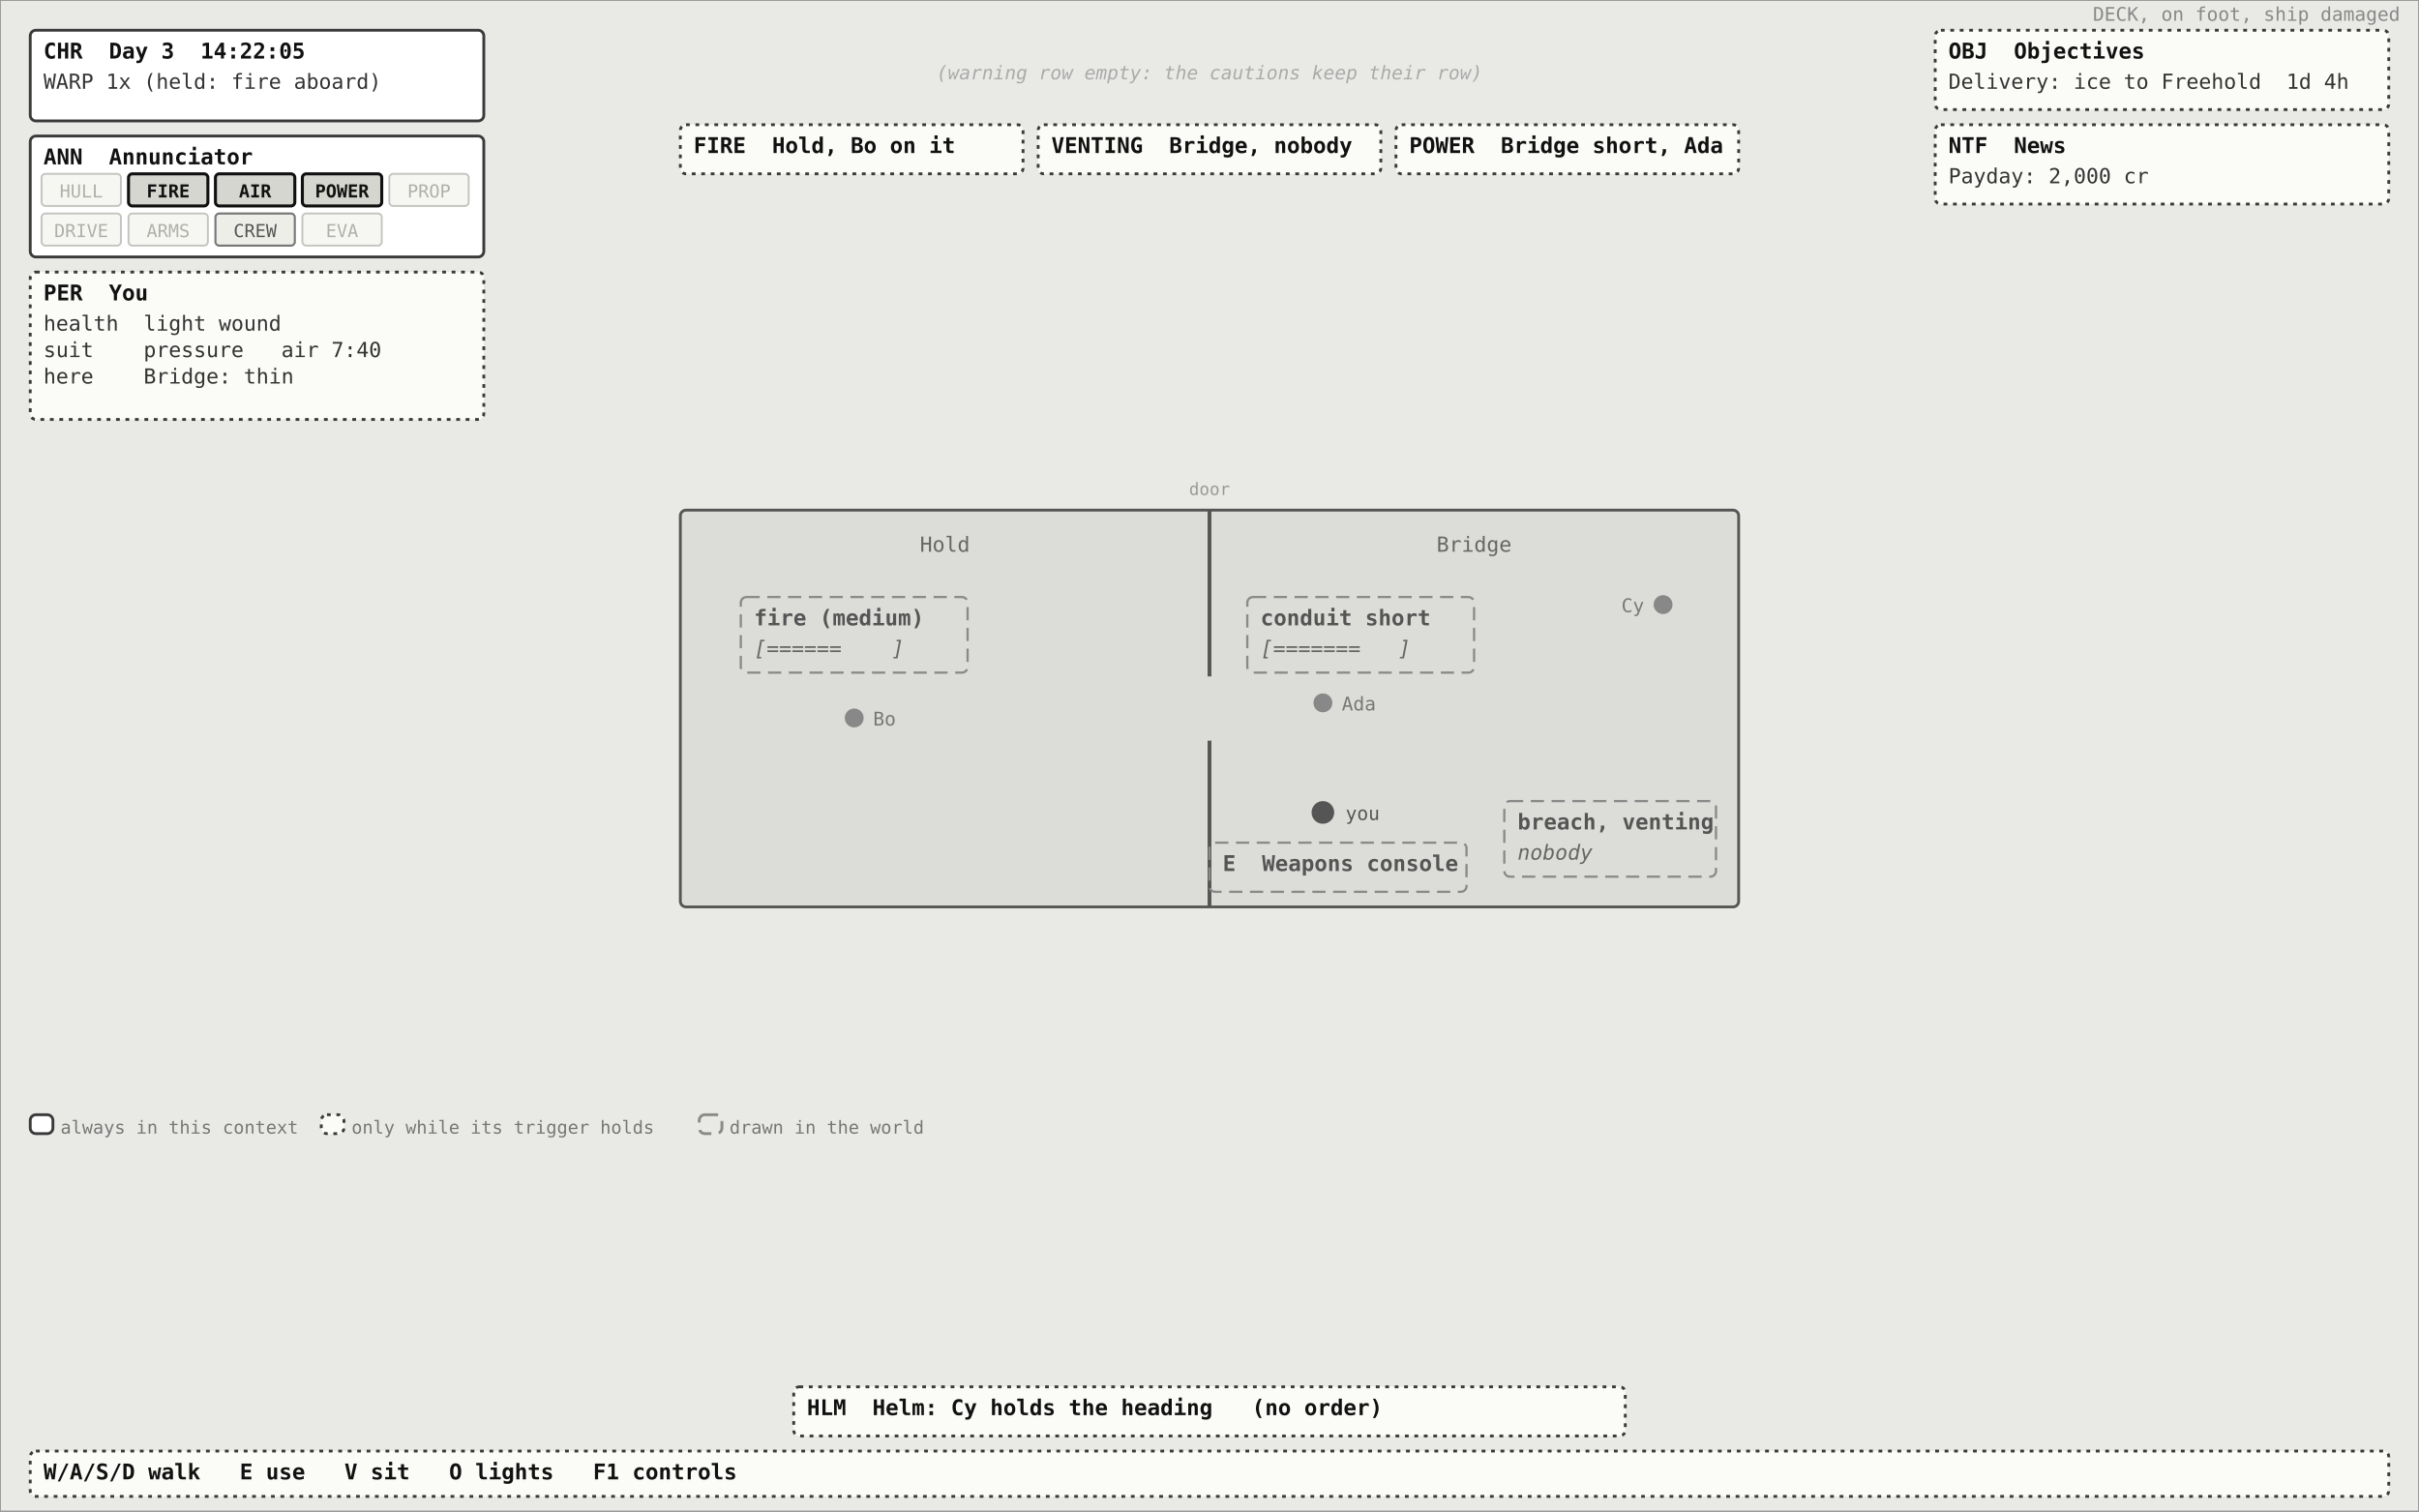
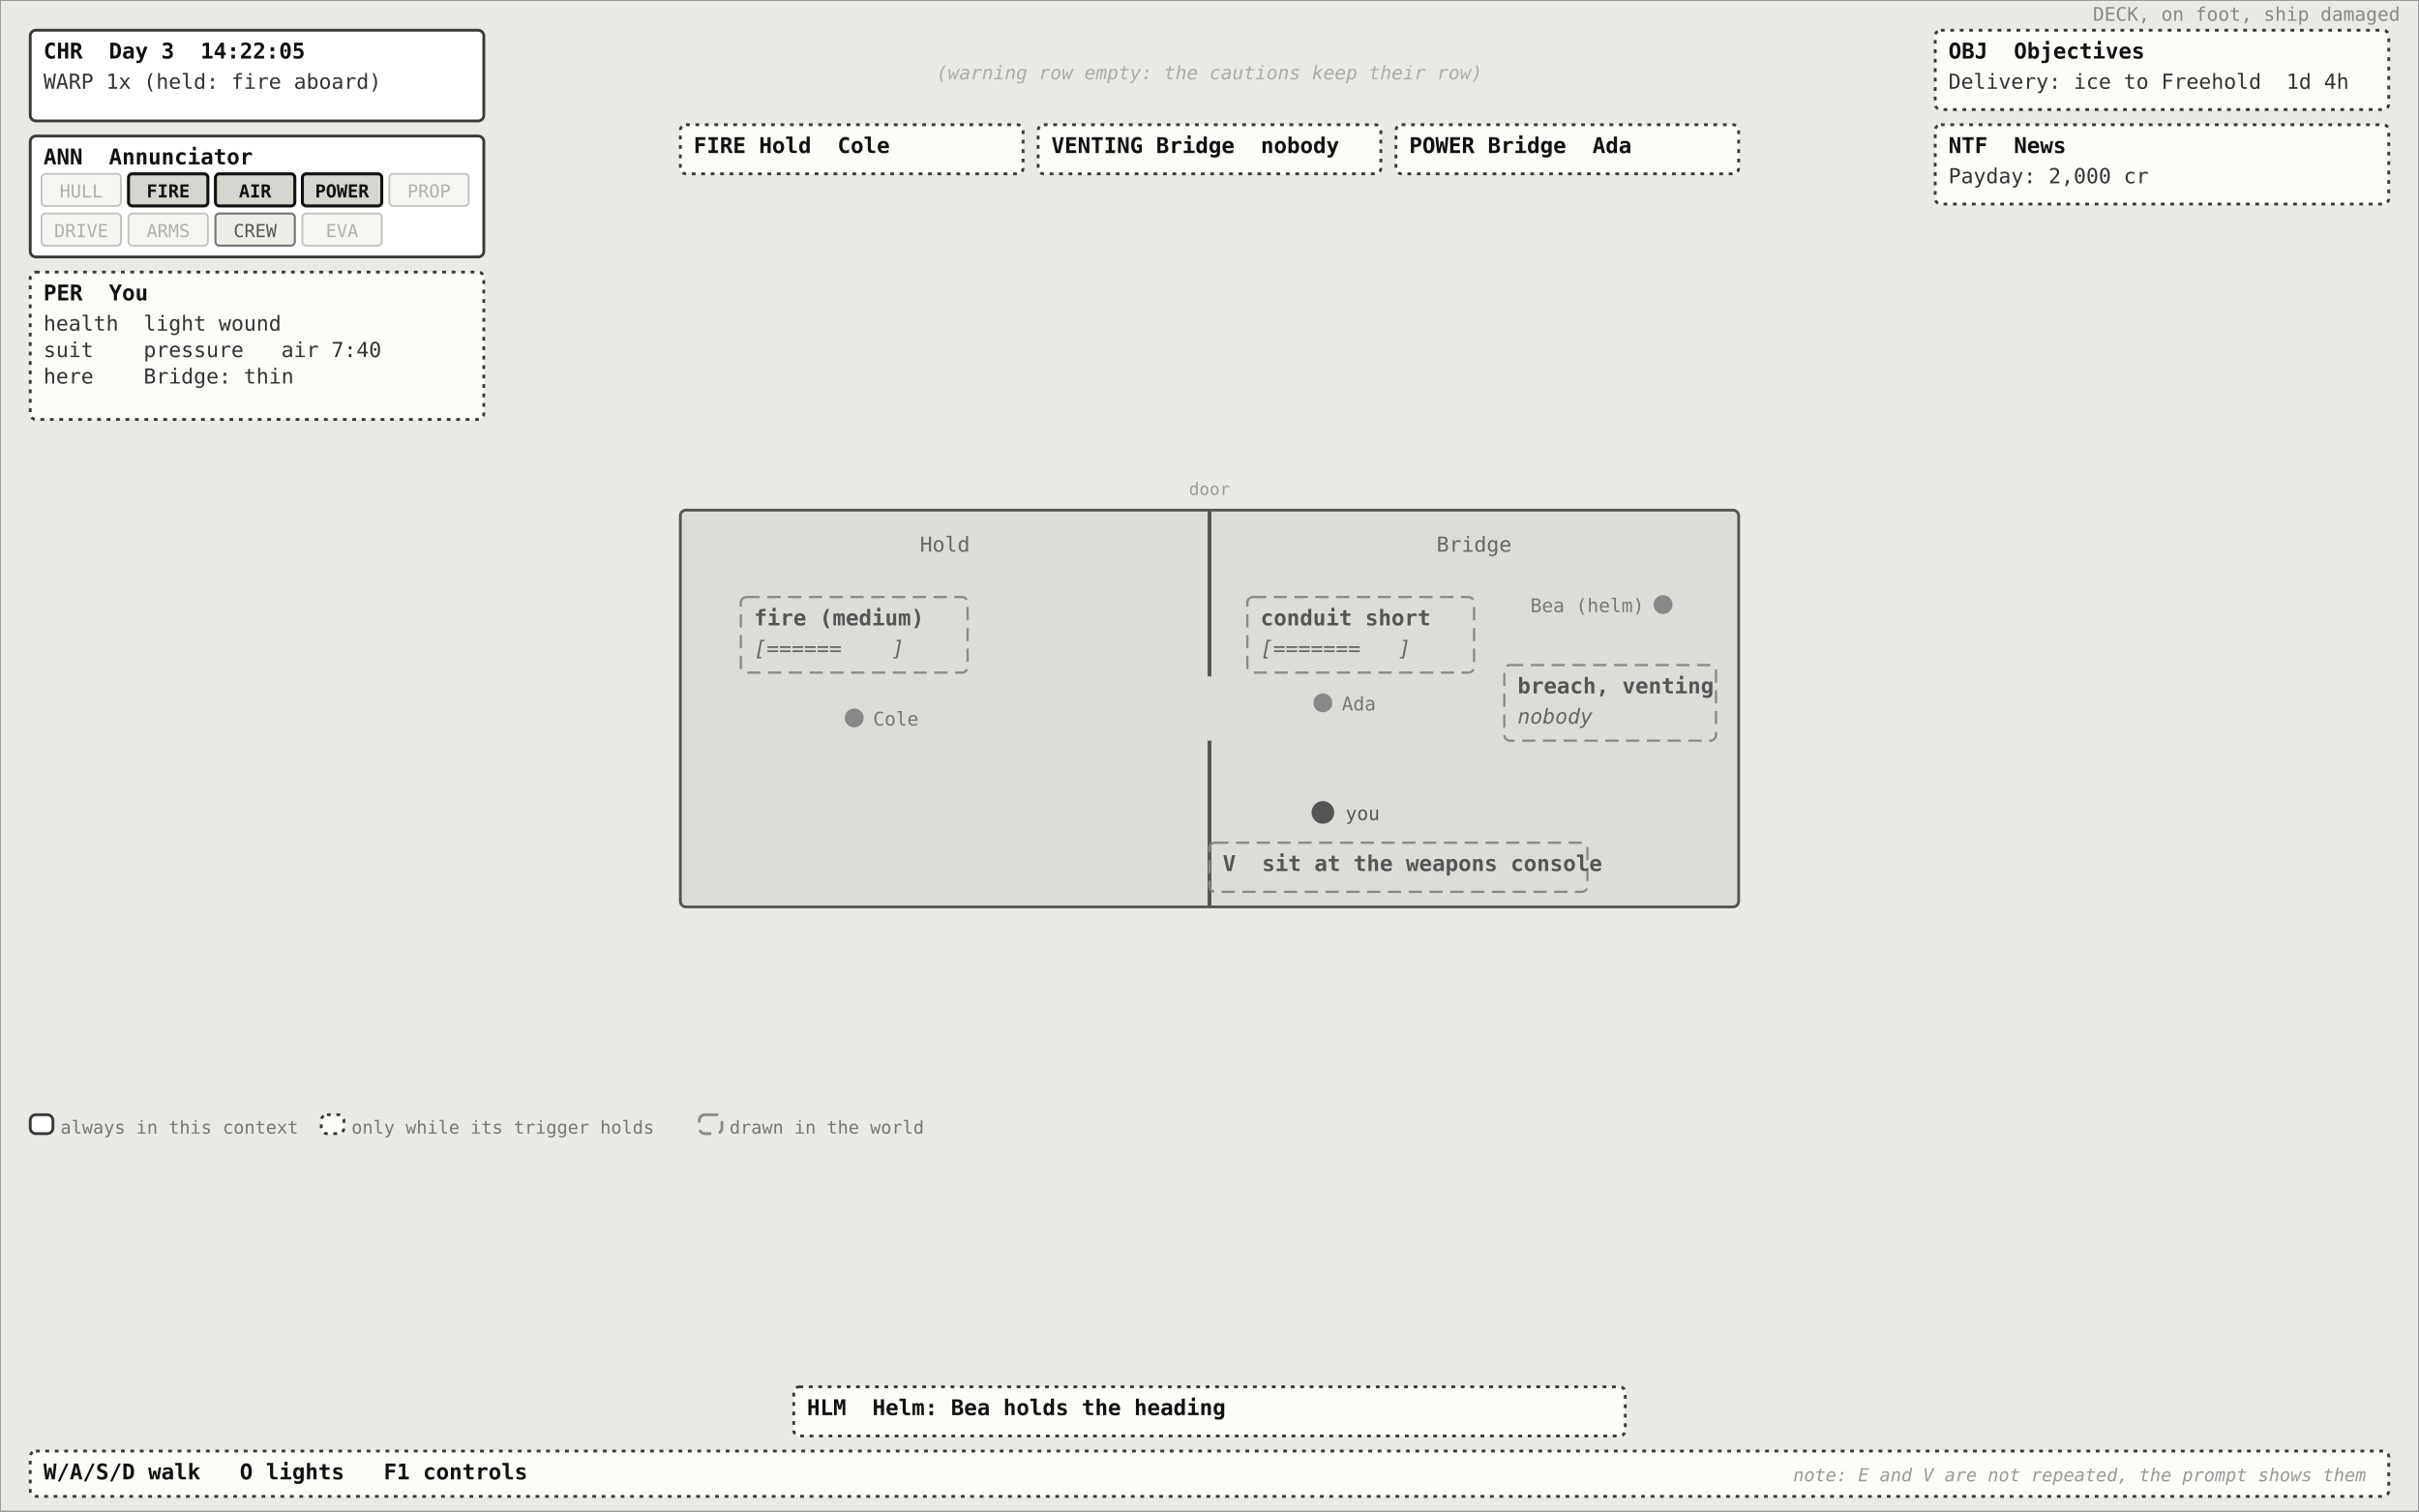
<svg xmlns="http://www.w3.org/2000/svg" width="1280" height="800" viewBox="0 0 1280 800" role="img" aria-label="On deck during damage control">
  <rect x="0" y="0" width="1280" height="800" rx="0" fill="#e9e9e6" stroke="#9a9a9a" stroke-width="1" />
  <text x="1270" y="11" font-family="DejaVu Sans Mono, Menlo, Consolas, monospace" font-size="10" font-weight="normal" font-style="normal" fill="#888" text-anchor="end" xml:space="preserve" style="white-space:pre">DECK, on foot, ship damaged</text>
  <rect x="360" y="270" width="560" height="210" rx="3" fill="#dcdcd8" stroke="#555" stroke-width="1.5" />
  <line x1="640" y1="270" x2="640" y2="358" stroke="#555" stroke-width="2" />
  <line x1="640" y1="392" x2="640" y2="480" stroke="#555" stroke-width="2" />
  <text x="640" y="262" font-family="DejaVu Sans Mono, Menlo, Consolas, monospace" font-size="9" font-weight="normal" font-style="normal" fill="#999" text-anchor="middle" xml:space="preserve" style="white-space:pre">door</text>
  <text x="500" y="292" font-family="DejaVu Sans Mono, Menlo, Consolas, monospace" font-size="11" font-weight="normal" font-style="normal" fill="#666" text-anchor="middle" xml:space="preserve" style="white-space:pre">Hold</text>
  <text x="780" y="292" font-family="DejaVu Sans Mono, Menlo, Consolas, monospace" font-size="11" font-weight="normal" font-style="normal" fill="#666" text-anchor="middle" xml:space="preserve" style="white-space:pre">Bridge</text>
  <rect x="392" y="316" width="120" height="40" rx="3" fill="none" stroke="#8a8a8a" stroke-width="1.2" stroke-dasharray="7 4" />
  <text x="399" y="331" font-family="DejaVu Sans Mono, Menlo, Consolas, monospace" font-size="11.5" font-weight="bold" font-style="normal" fill="#555" text-anchor="start" xml:space="preserve" style="white-space:pre">fire (medium)</text>
  <text x="399" y="347" font-family="DejaVu Sans Mono, Menlo, Consolas, monospace" font-size="11" font-weight="normal" font-style="italic" fill="#666" text-anchor="start" xml:space="preserve" style="white-space:pre">[======    ]</text>
  <circle cx="452" cy="380" r="5" fill="#888" />
-   <text x="462" y="384" font-family="DejaVu Sans Mono, Menlo, Consolas, monospace" font-size="10" font-weight="normal" font-style="normal" fill="#777" text-anchor="start" xml:space="preserve" style="white-space:pre">Bo</text>
+   <text x="462" y="384" font-family="DejaVu Sans Mono, Menlo, Consolas, monospace" font-size="10" font-weight="normal" font-style="normal" fill="#777" text-anchor="start" xml:space="preserve" style="white-space:pre">Cole</text>
  <rect x="660" y="316" width="120" height="40" rx="3" fill="none" stroke="#8a8a8a" stroke-width="1.2" stroke-dasharray="7 4" />
  <text x="667" y="331" font-family="DejaVu Sans Mono, Menlo, Consolas, monospace" font-size="11.5" font-weight="bold" font-style="normal" fill="#555" text-anchor="start" xml:space="preserve" style="white-space:pre">conduit short</text>
  <text x="667" y="347" font-family="DejaVu Sans Mono, Menlo, Consolas, monospace" font-size="11" font-weight="normal" font-style="italic" fill="#666" text-anchor="start" xml:space="preserve" style="white-space:pre">[=======   ]</text>
  <circle cx="700" cy="372" r="5" fill="#888" />
  <text x="710" y="376" font-family="DejaVu Sans Mono, Menlo, Consolas, monospace" font-size="10" font-weight="normal" font-style="normal" fill="#777" text-anchor="start" xml:space="preserve" style="white-space:pre">Ada</text>
-   <rect x="796" y="424" width="112" height="40" rx="3" fill="none" stroke="#8a8a8a" stroke-width="1.2" stroke-dasharray="7 4" />
-   <text x="803" y="439" font-family="DejaVu Sans Mono, Menlo, Consolas, monospace" font-size="11.5" font-weight="bold" font-style="normal" fill="#555" text-anchor="start" xml:space="preserve" style="white-space:pre">breach, venting</text>
-   <text x="803" y="455" font-family="DejaVu Sans Mono, Menlo, Consolas, monospace" font-size="11" font-weight="normal" font-style="italic" fill="#666" text-anchor="start" xml:space="preserve" style="white-space:pre">nobody</text>
+   <rect x="796" y="352" width="112" height="40" rx="3" fill="none" stroke="#8a8a8a" stroke-width="1.2" stroke-dasharray="7 4" />
+   <text x="803" y="367" font-family="DejaVu Sans Mono, Menlo, Consolas, monospace" font-size="11.5" font-weight="bold" font-style="normal" fill="#555" text-anchor="start" xml:space="preserve" style="white-space:pre">breach, venting</text>
+   <text x="803" y="383" font-family="DejaVu Sans Mono, Menlo, Consolas, monospace" font-size="11" font-weight="normal" font-style="italic" fill="#666" text-anchor="start" xml:space="preserve" style="white-space:pre">nobody</text>
  <circle cx="880" cy="320" r="5" fill="#888" />
-   <text x="870" y="324" font-family="DejaVu Sans Mono, Menlo, Consolas, monospace" font-size="10" font-weight="normal" font-style="normal" fill="#777" text-anchor="end" xml:space="preserve" style="white-space:pre">Cy</text>
+   <text x="870" y="324" font-family="DejaVu Sans Mono, Menlo, Consolas, monospace" font-size="10" font-weight="normal" font-style="normal" fill="#777" text-anchor="end" xml:space="preserve" style="white-space:pre">Bea (helm)</text>
  <circle cx="700" cy="430" r="6" fill="#555" />
  <text x="712" y="434" font-family="DejaVu Sans Mono, Menlo, Consolas, monospace" font-size="10" font-weight="normal" font-style="normal" fill="#555" text-anchor="start" xml:space="preserve" style="white-space:pre">you</text>
-   <rect x="640" y="446" width="136" height="26" rx="3" fill="none" stroke="#8a8a8a" stroke-width="1.2" stroke-dasharray="7 4" />
-   <text x="647" y="461" font-family="DejaVu Sans Mono, Menlo, Consolas, monospace" font-size="11.5" font-weight="bold" font-style="normal" fill="#555" text-anchor="start" xml:space="preserve" style="white-space:pre">E  Weapons console</text>
+   <rect x="640" y="446" width="200" height="26" rx="3" fill="none" stroke="#8a8a8a" stroke-width="1.2" stroke-dasharray="7 4" />
+   <text x="647" y="461" font-family="DejaVu Sans Mono, Menlo, Consolas, monospace" font-size="11.5" font-weight="bold" font-style="normal" fill="#555" text-anchor="start" xml:space="preserve" style="white-space:pre">V  sit at the weapons console</text>
  <rect x="16" y="16" width="240" height="48" rx="3" fill="#ffffff" stroke="#3a3a3a" stroke-width="1.5" />
  <text x="23" y="31" font-family="DejaVu Sans Mono, Menlo, Consolas, monospace" font-size="11.5" font-weight="bold" font-style="normal" fill="#111" text-anchor="start" xml:space="preserve" style="white-space:pre">CHR  Day 3  14:22:05</text>
  <text x="23" y="47" font-family="DejaVu Sans Mono, Menlo, Consolas, monospace" font-size="11" font-weight="normal" font-style="normal" fill="#333" text-anchor="start" xml:space="preserve" style="white-space:pre">WARP 1x (held: fire aboard)</text>
  <text x="640" y="42" font-family="DejaVu Sans Mono, Menlo, Consolas, monospace" font-size="10" font-weight="normal" font-style="italic" fill="#aaa" text-anchor="middle" xml:space="preserve" style="white-space:pre">(warning row empty: the cautions keep their row)</text>
  <rect x="360" y="66" width="181.333" height="26" rx="3" fill="#fbfbf8" stroke="#3a3a3a" stroke-width="1.5" stroke-dasharray="2 3" />
-   <text x="367" y="81" font-family="DejaVu Sans Mono, Menlo, Consolas, monospace" font-size="11.5" font-weight="bold" font-style="normal" fill="#111" text-anchor="start" xml:space="preserve" style="white-space:pre">FIRE  Hold, Bo on it</text>
+   <text x="367" y="81" font-family="DejaVu Sans Mono, Menlo, Consolas, monospace" font-size="11.5" font-weight="bold" font-style="normal" fill="#111" text-anchor="start" xml:space="preserve" style="white-space:pre">FIRE Hold  Cole</text>
  <rect x="549.333" y="66" width="181.333" height="26" rx="3" fill="#fbfbf8" stroke="#3a3a3a" stroke-width="1.5" stroke-dasharray="2 3" />
-   <text x="556.333" y="81" font-family="DejaVu Sans Mono, Menlo, Consolas, monospace" font-size="11.5" font-weight="bold" font-style="normal" fill="#111" text-anchor="start" xml:space="preserve" style="white-space:pre">VENTING  Bridge, nobody</text>
+   <text x="556.333" y="81" font-family="DejaVu Sans Mono, Menlo, Consolas, monospace" font-size="11.5" font-weight="bold" font-style="normal" fill="#111" text-anchor="start" xml:space="preserve" style="white-space:pre">VENTING Bridge  nobody</text>
  <rect x="738.667" y="66" width="181.333" height="26" rx="3" fill="#fbfbf8" stroke="#3a3a3a" stroke-width="1.5" stroke-dasharray="2 3" />
-   <text x="745.667" y="81" font-family="DejaVu Sans Mono, Menlo, Consolas, monospace" font-size="11.5" font-weight="bold" font-style="normal" fill="#111" text-anchor="start" xml:space="preserve" style="white-space:pre">POWER  Bridge short, Ada</text>
+   <text x="745.667" y="81" font-family="DejaVu Sans Mono, Menlo, Consolas, monospace" font-size="11.5" font-weight="bold" font-style="normal" fill="#111" text-anchor="start" xml:space="preserve" style="white-space:pre">POWER Bridge  Ada</text>
  <rect x="16" y="72" width="240" height="64" rx="3" fill="#ffffff" stroke="#3a3a3a" stroke-width="1.5" />
  <text x="23" y="87" font-family="DejaVu Sans Mono, Menlo, Consolas, monospace" font-size="11.5" font-weight="bold" font-style="normal" fill="#111" text-anchor="start" xml:space="preserve" style="white-space:pre">ANN  Annunciator</text>
  <rect x="22" y="92" width="42" height="17" rx="2" fill="#f6f6f3" stroke="#c4c4bf" stroke-width="1" />
  <text x="43" y="104.5" font-family="DejaVu Sans Mono, Menlo, Consolas, monospace" font-size="9.5" font-weight="normal" font-style="normal" fill="#b0b0aa" text-anchor="middle" xml:space="preserve" style="white-space:pre">HULL</text>
  <rect x="68" y="92" width="42" height="17" rx="2" fill="#d6d6d0" stroke="#111" stroke-width="1.6" />
  <text x="89" y="104.5" font-family="DejaVu Sans Mono, Menlo, Consolas, monospace" font-size="9.5" font-weight="bold" font-style="normal" fill="#111" text-anchor="middle" xml:space="preserve" style="white-space:pre">FIRE</text>
  <rect x="114" y="92" width="42" height="17" rx="2" fill="#d6d6d0" stroke="#111" stroke-width="1.6" />
  <text x="135" y="104.5" font-family="DejaVu Sans Mono, Menlo, Consolas, monospace" font-size="9.5" font-weight="bold" font-style="normal" fill="#111" text-anchor="middle" xml:space="preserve" style="white-space:pre">AIR</text>
  <rect x="160" y="92" width="42" height="17" rx="2" fill="#d6d6d0" stroke="#111" stroke-width="1.6" />
  <text x="181" y="104.5" font-family="DejaVu Sans Mono, Menlo, Consolas, monospace" font-size="9.5" font-weight="bold" font-style="normal" fill="#111" text-anchor="middle" xml:space="preserve" style="white-space:pre">POWER</text>
  <rect x="206" y="92" width="42" height="17" rx="2" fill="#f6f6f3" stroke="#c4c4bf" stroke-width="1" />
  <text x="227" y="104.5" font-family="DejaVu Sans Mono, Menlo, Consolas, monospace" font-size="9.5" font-weight="normal" font-style="normal" fill="#b0b0aa" text-anchor="middle" xml:space="preserve" style="white-space:pre">PROP</text>
  <rect x="22" y="113" width="42" height="17" rx="2" fill="#f6f6f3" stroke="#c4c4bf" stroke-width="1" />
  <text x="43" y="125.5" font-family="DejaVu Sans Mono, Menlo, Consolas, monospace" font-size="9.5" font-weight="normal" font-style="normal" fill="#b0b0aa" text-anchor="middle" xml:space="preserve" style="white-space:pre">DRIVE</text>
  <rect x="68" y="113" width="42" height="17" rx="2" fill="#f6f6f3" stroke="#c4c4bf" stroke-width="1" />
  <text x="89" y="125.5" font-family="DejaVu Sans Mono, Menlo, Consolas, monospace" font-size="9.5" font-weight="normal" font-style="normal" fill="#b0b0aa" text-anchor="middle" xml:space="preserve" style="white-space:pre">ARMS</text>
  <rect x="114" y="113" width="42" height="17" rx="2" fill="#eeeee9" stroke="#777" stroke-width="1.1" />
  <text x="135" y="125.5" font-family="DejaVu Sans Mono, Menlo, Consolas, monospace" font-size="9.5" font-weight="normal" font-style="normal" fill="#555" text-anchor="middle" xml:space="preserve" style="white-space:pre">CREW</text>
  <rect x="160" y="113" width="42" height="17" rx="2" fill="#f6f6f3" stroke="#c4c4bf" stroke-width="1" />
  <text x="181" y="125.5" font-family="DejaVu Sans Mono, Menlo, Consolas, monospace" font-size="9.5" font-weight="normal" font-style="normal" fill="#b0b0aa" text-anchor="middle" xml:space="preserve" style="white-space:pre">EVA</text>
  <rect x="16" y="144" width="240" height="78" rx="3" fill="#fbfbf8" stroke="#3a3a3a" stroke-width="1.5" stroke-dasharray="2 3" />
  <text x="23" y="159" font-family="DejaVu Sans Mono, Menlo, Consolas, monospace" font-size="11.5" font-weight="bold" font-style="normal" fill="#111" text-anchor="start" xml:space="preserve" style="white-space:pre">PER  You</text>
  <text x="23" y="175" font-family="DejaVu Sans Mono, Menlo, Consolas, monospace" font-size="11" font-weight="normal" font-style="normal" fill="#333" text-anchor="start" xml:space="preserve" style="white-space:pre">health  light wound</text>
  <text x="23" y="189" font-family="DejaVu Sans Mono, Menlo, Consolas, monospace" font-size="11" font-weight="normal" font-style="normal" fill="#333" text-anchor="start" xml:space="preserve" style="white-space:pre">suit    pressure   air 7:40</text>
  <text x="23" y="203" font-family="DejaVu Sans Mono, Menlo, Consolas, monospace" font-size="11" font-weight="normal" font-style="normal" fill="#333" text-anchor="start" xml:space="preserve" style="white-space:pre">here    Bridge: thin</text>
  <rect x="1024" y="16" width="240" height="42" rx="3" fill="#fbfbf8" stroke="#3a3a3a" stroke-width="1.5" stroke-dasharray="2 3" />
  <text x="1031" y="31" font-family="DejaVu Sans Mono, Menlo, Consolas, monospace" font-size="11.5" font-weight="bold" font-style="normal" fill="#111" text-anchor="start" xml:space="preserve" style="white-space:pre">OBJ  Objectives</text>
  <text x="1031" y="47" font-family="DejaVu Sans Mono, Menlo, Consolas, monospace" font-size="11" font-weight="normal" font-style="normal" fill="#333" text-anchor="start" xml:space="preserve" style="white-space:pre">Delivery: ice to Freehold  1d 4h</text>
  <rect x="1024" y="66" width="240" height="42" rx="3" fill="#fbfbf8" stroke="#3a3a3a" stroke-width="1.5" stroke-dasharray="2 3" />
  <text x="1031" y="81" font-family="DejaVu Sans Mono, Menlo, Consolas, monospace" font-size="11.5" font-weight="bold" font-style="normal" fill="#111" text-anchor="start" xml:space="preserve" style="white-space:pre">NTF  News</text>
  <text x="1031" y="97" font-family="DejaVu Sans Mono, Menlo, Consolas, monospace" font-size="11" font-weight="normal" font-style="normal" fill="#333" text-anchor="start" xml:space="preserve" style="white-space:pre">Payday: 2,000 cr</text>
  <rect x="420" y="734" width="440" height="26" rx="3" fill="#fbfbf8" stroke="#3a3a3a" stroke-width="1.5" stroke-dasharray="2 3" />
-   <text x="427" y="749" font-family="DejaVu Sans Mono, Menlo, Consolas, monospace" font-size="11.5" font-weight="bold" font-style="normal" fill="#111" text-anchor="start" xml:space="preserve" style="white-space:pre">HLM  Helm: Cy holds the heading   (no order)</text>
+   <text x="427" y="749" font-family="DejaVu Sans Mono, Menlo, Consolas, monospace" font-size="11.5" font-weight="bold" font-style="normal" fill="#111" text-anchor="start" xml:space="preserve" style="white-space:pre">HLM  Helm: Bea holds the heading</text>
  <rect x="16" y="768" width="1248" height="24" rx="3" fill="#fbfbf8" stroke="#3a3a3a" stroke-width="1.5" stroke-dasharray="2 3" />
-   <text x="23" y="783" font-family="DejaVu Sans Mono, Menlo, Consolas, monospace" font-size="11.5" font-weight="bold" font-style="normal" fill="#111" text-anchor="start" xml:space="preserve" style="white-space:pre">W/A/S/D walk   E use   V sit   O lights   F1 controls</text>
+   <text x="23" y="783" font-family="DejaVu Sans Mono, Menlo, Consolas, monospace" font-size="11.5" font-weight="bold" font-style="normal" fill="#111" text-anchor="start" xml:space="preserve" style="white-space:pre">W/A/S/D walk   O lights   F1 controls</text>
+   <text x="1252" y="784" font-family="DejaVu Sans Mono, Menlo, Consolas, monospace" font-size="9.5" font-weight="normal" font-style="italic" fill="#999" text-anchor="end" xml:space="preserve" style="white-space:pre">note: E and V are not repeated, the prompt shows them</text>
  <rect x="16" y="590" width="12" height="10" rx="3" fill="#fff" stroke="#3a3a3a" stroke-width="1.5" />
  <text x="32" y="600" font-family="DejaVu Sans Mono, Menlo, Consolas, monospace" font-size="9.5" font-weight="normal" font-style="normal" fill="#777" text-anchor="start" xml:space="preserve" style="white-space:pre">always in this context</text>
  <rect x="170" y="590" width="12" height="10" rx="3" fill="#fbfbf8" stroke="#3a3a3a" stroke-width="1.5" stroke-dasharray="2 3" />
  <text x="186" y="600" font-family="DejaVu Sans Mono, Menlo, Consolas, monospace" font-size="9.5" font-weight="normal" font-style="normal" fill="#777" text-anchor="start" xml:space="preserve" style="white-space:pre">only while its trigger holds</text>
  <rect x="370" y="590" width="12" height="10" rx="3" fill="none" stroke="#8a8a8a" stroke-width="1.5" stroke-dasharray="7 4" />
  <text x="386" y="600" font-family="DejaVu Sans Mono, Menlo, Consolas, monospace" font-size="9.5" font-weight="normal" font-style="normal" fill="#777" text-anchor="start" xml:space="preserve" style="white-space:pre">drawn in the world</text>
</svg>
